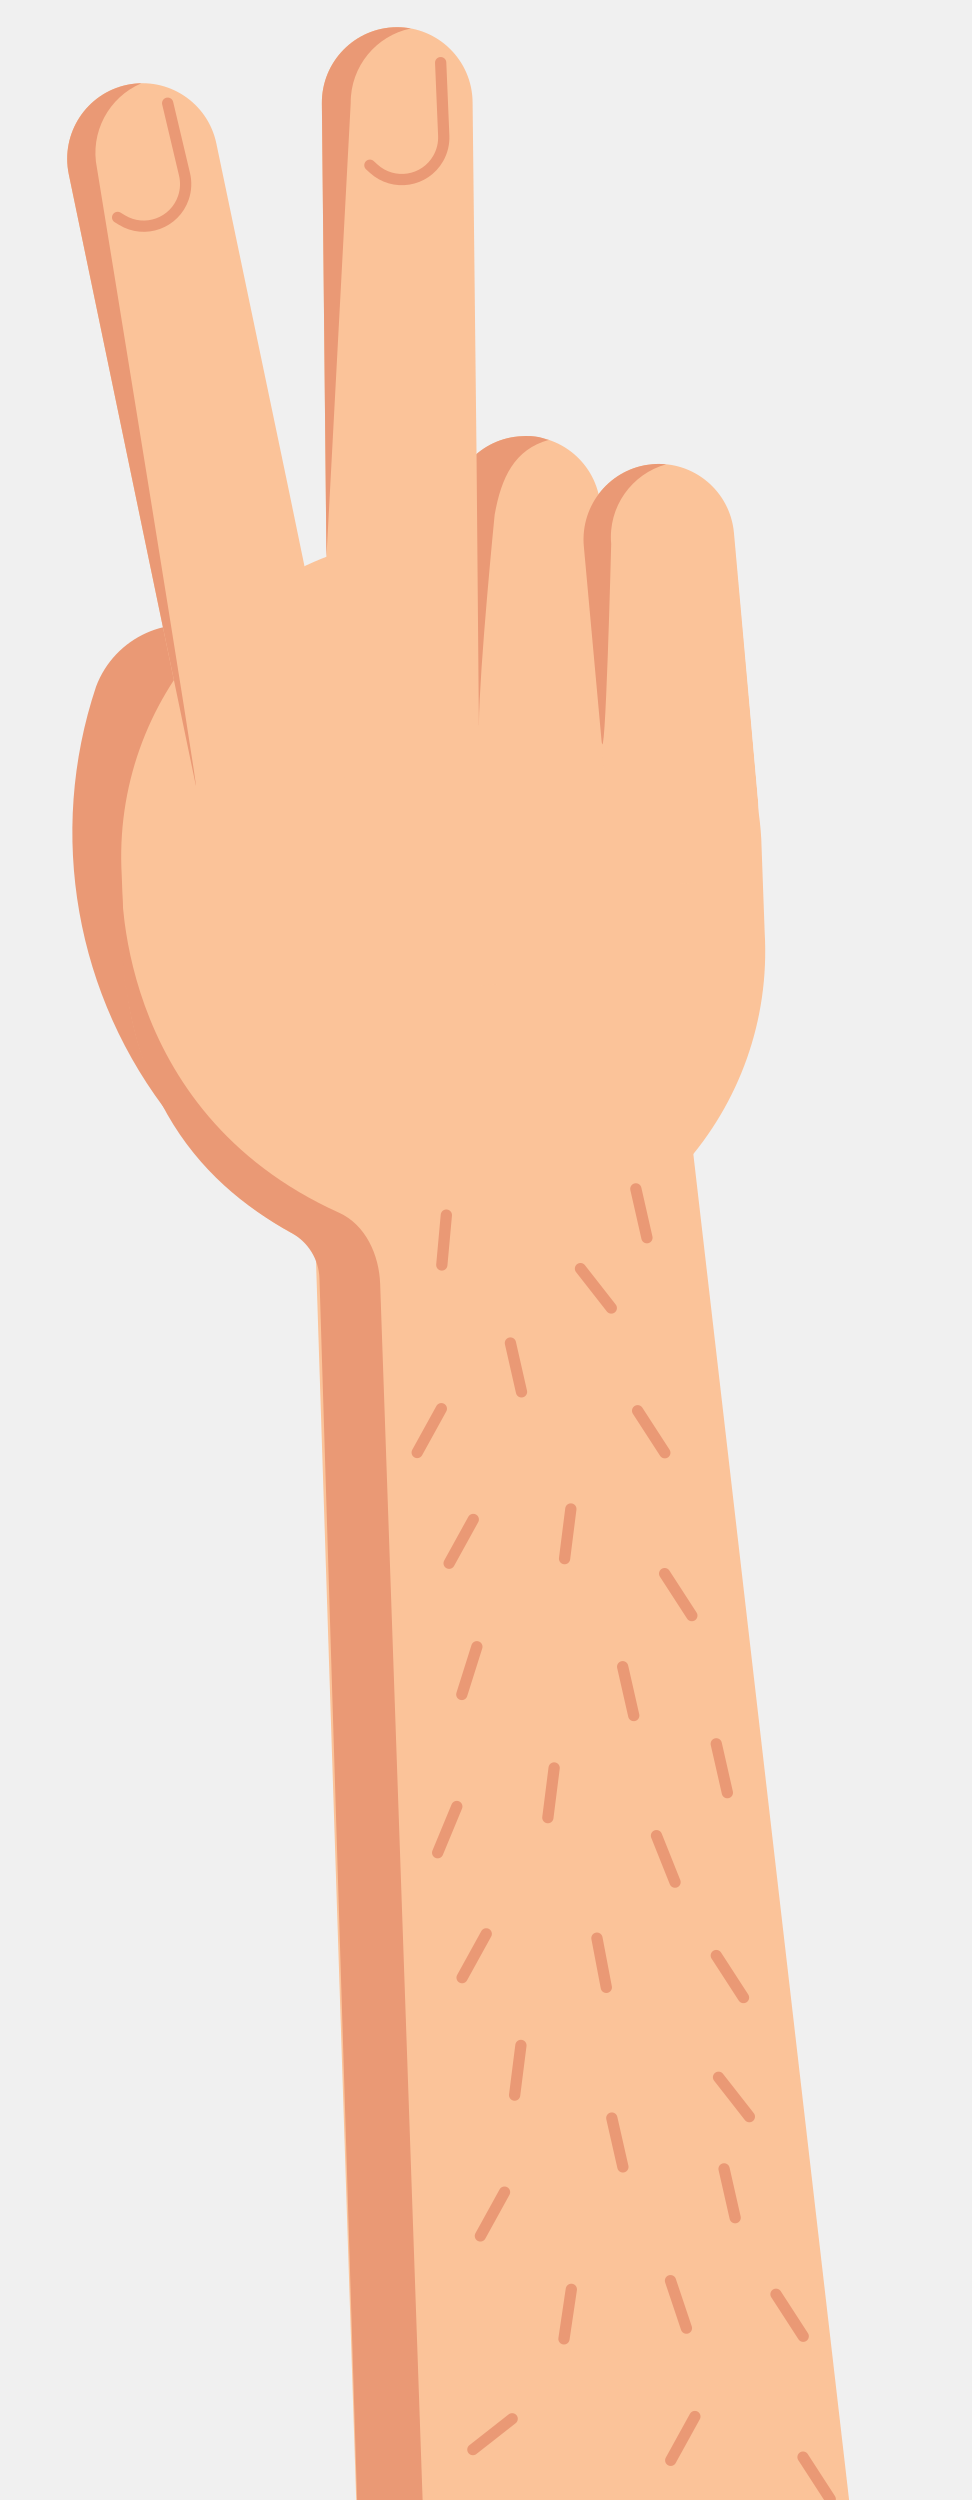
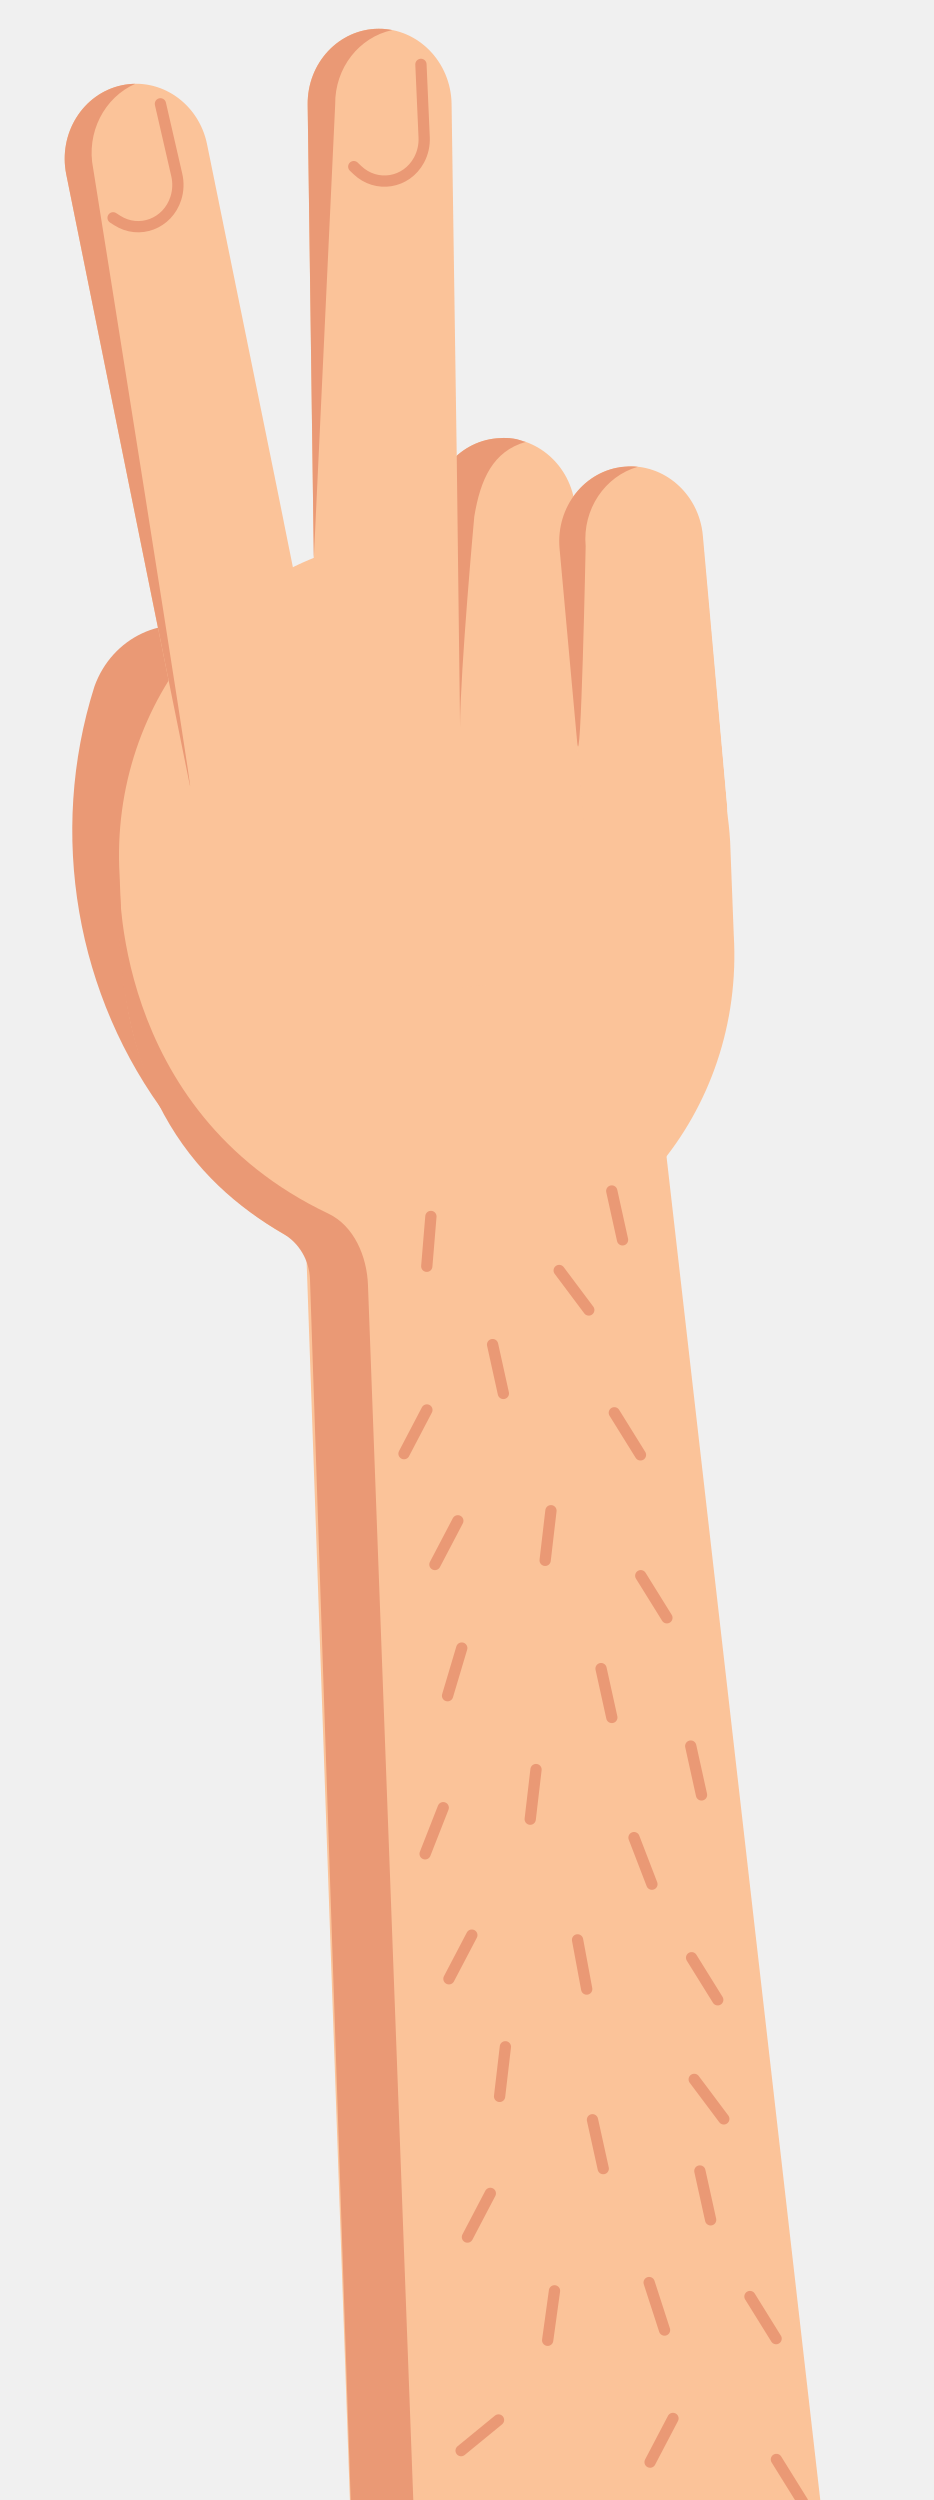
- <svg xmlns="http://www.w3.org/2000/svg" width="155" height="399" viewBox="0 0 155 399" fill="none">
-   <path fill-rule="evenodd" clip-rule="evenodd" d="M27.468 178.478L27.967 179.105C33.727 185.261 43.365 185.566 49.49 179.783C55.617 174.003 55.909 164.326 50.151 158.172L35.475 142.491L43.816 120.415C46.8 112.523 42.843 103.69 34.98 100.69C27.116 97.689 18.324 101.654 15.343 109.548C7.459 133.092 12.026 159.055 27.468 178.478Z" fill="#EA9975" />
-   <path fill-rule="evenodd" clip-rule="evenodd" d="M73.981 202.991C102.165 201.364 123.684 177.104 122.043 148.798L121.497 133.847C119.853 105.541 95.679 83.917 67.492 85.546C39.308 87.172 17.79 111.432 19.43 139.738L19.978 154.686C21.619 182.995 45.798 204.619 73.981 202.991Z" fill="#FBC399" />
-   <mask id="mask0_0_10798" style="mask-type:luminance" maskUnits="userSpaceOnUse" x="31" y="153" width="116" height="357">
-     <path fill-rule="evenodd" clip-rule="evenodd" d="M31.628 161.216L116.123 153.823L146.615 502.355L62.121 509.748L31.628 161.216Z" fill="white" />
+ <svg xmlns="http://www.w3.org/2000/svg" width="149" height="399" viewBox="0 0 149 399" fill="none">
+   <path fill-rule="evenodd" clip-rule="evenodd" d="M26.918 178.526L27.396 179.155C32.921 185.332 42.125 185.674 47.952 179.918C53.779 174.164 54.02 164.492 48.497 158.316L34.421 142.583L42.299 120.547C45.117 112.67 41.303 103.825 33.783 100.794C26.262 97.764 17.883 101.693 15.067 109.572C7.632 133.077 12.095 159.049 26.918 178.526" fill="#EA9975" />
+   <path fill-rule="evenodd" clip-rule="evenodd" d="M71.428 203.214C98.335 201.7 118.787 177.532 117.109 149.229L116.529 134.282C114.847 105.979 91.678 84.267 64.769 85.784C37.863 87.299 17.411 111.465 19.09 139.768L19.672 154.713C21.35 183.019 44.523 204.731 71.428 203.214" fill="#FBC399" />
+   <mask id="mask0_0_10798" style="mask-type:luminance" maskUnits="userSpaceOnUse" x="30" y="154" width="112" height="356">
+     <path fill-rule="evenodd" clip-rule="evenodd" d="M30.822 161.286L111.476 154.23L141.968 502.762L61.314 509.818L30.822 161.286Z" fill="white" />
  </mask>
  <g mask="url(#mask0_0_10798)">
-     <path fill-rule="evenodd" clip-rule="evenodd" d="M50.076 190.301L59.456 479.282C60.928 496.106 91.485 507.179 108.239 505.713C124.994 504.247 145.422 488.714 143.95 471.889L110.748 184.993C109.276 168.166 94.501 155.715 77.747 157.181C60.992 158.647 48.604 173.474 50.076 190.301Z" fill="#FBC399" />
+     <path fill-rule="evenodd" clip-rule="evenodd" d="M48.552 190.434L58.649 479.352C60.121 496.177 89.343 507.366 105.336 505.967C121.329 504.568 140.775 489.121 139.303 472.296L106.466 185.367C104.994 168.54 90.837 156.035 74.844 157.435C58.851 158.834 47.08 173.607 48.552 190.434" fill="#FBC399" />
  </g>
-   <mask id="mask1_0_10798" style="mask-type:luminance" maskUnits="userSpaceOnUse" x="18" y="131" width="123" height="380">
-     <path fill-rule="evenodd" clip-rule="evenodd" d="M18.418 139.827L107.899 131.999L140.349 502.904L50.868 510.732L18.418 139.827Z" fill="white" />
+   <mask id="mask1_0_10798" style="mask-type:luminance" maskUnits="userSpaceOnUse" x="18" y="132" width="118" height="379">
+     <path fill-rule="evenodd" clip-rule="evenodd" d="M18.123 139.853L103.536 132.381L135.986 503.285L50.573 510.758L18.123 139.853Z" fill="white" />
  </mask>
  <g mask="url(#mask1_0_10798)">
-     <path fill-rule="evenodd" clip-rule="evenodd" d="M54.096 193.543C58.347 195.459 60.531 200.295 60.675 204.971L69.901 469.214C71.373 486.038 109.971 496.405 126.725 494.939C131.317 494.537 135.561 493.106 139.301 490.931C134.392 498.682 118.06 504.854 108.24 505.713C91.485 507.179 60.928 496.106 59.456 479.282L50.986 204.042C50.892 200.992 49.179 198.238 46.513 196.772C31.569 188.551 17.631 173.512 19.43 139.739C19.43 139.739 17.684 177.132 54.096 193.543Z" fill="#EA9975" />
+     <path fill-rule="evenodd" clip-rule="evenodd" d="M52.404 193.692C56.471 195.624 58.575 200.467 58.73 205.141L68.584 469.329C70.056 486.154 106.953 496.669 122.946 495.27C127.329 494.886 131.376 493.472 134.939 491.312C130.282 499.042 114.711 505.147 105.337 505.967C89.344 507.366 60.121 496.177 58.649 479.352L49.475 204.174C49.374 201.125 47.727 198.365 45.175 196.889C30.873 188.612 17.505 173.523 19.09 139.769C19.09 139.769 17.569 177.142 52.404 193.692" fill="#EA9975" />
  </g>
-   <path fill-rule="evenodd" clip-rule="evenodd" d="M31.205 125.141C32.567 131.656 38.923 135.842 45.419 134.497C51.923 133.147 56.104 126.757 54.757 120.226L46.011 77.843C46.009 77.834 34.529 22.9 34.528 22.89C33.166 16.373 26.809 12.187 20.314 13.533C13.809 14.883 9.629 21.272 10.977 27.804L31.199 125.11C31.201 125.119 31.203 125.13 31.205 125.141Z" fill="#FBC399" />
-   <path fill-rule="evenodd" clip-rule="evenodd" d="M15.48 26.858C15.48 26.858 32.567 131.656 31.205 125.141C31.203 125.13 31.201 125.119 31.199 125.11L10.977 27.804C9.629 21.272 13.809 14.882 20.314 13.533C21.073 13.376 21.829 13.3 22.576 13.29C17.388 15.482 14.295 21.112 15.48 26.858Z" fill="#EA9975" />
-   <path fill-rule="evenodd" clip-rule="evenodd" d="M71.857 82.728L71.86 82.759L75.714 125.535C76.314 132.18 82.162 137.081 88.778 136.486C95.383 135.89 100.256 130.037 99.676 123.409L99.673 123.375L95.819 80.601C95.22 73.957 89.371 69.053 82.756 69.65C76.15 70.246 71.277 76.097 71.857 82.728Z" fill="#FBC399" />
-   <path fill-rule="evenodd" clip-rule="evenodd" d="M78.948 82.158C78.946 82.169 78.947 82.147 78.948 82.158C78.948 82.158 76.512 106.555 76.43 115.706L74.809 116.47L71.86 82.759L71.857 82.728C71.277 76.097 76.148 70.228 82.756 69.65C86.093 69.358 86.86 70.136 87.593 70.206C82.104 71.724 80.005 76.195 78.948 82.158Z" fill="#EA9975" />
-   <path fill-rule="evenodd" clip-rule="evenodd" d="M52.373 115.929C52.448 122.585 57.873 127.931 64.507 127.88C71.149 127.826 76.488 122.374 76.43 115.705L76.054 72.43C76.054 72.421 75.426 16.301 75.426 16.292C75.352 9.635 69.926 4.288 63.294 4.34C56.65 4.394 51.313 9.845 51.37 16.514L52.373 115.897C52.373 115.906 52.373 115.918 52.373 115.929Z" fill="#FBC399" />
-   <mask id="mask2_0_10798" style="mask-type:luminance" maskUnits="userSpaceOnUse" x="92" y="73" width="31" height="69">
-     <path fill-rule="evenodd" clip-rule="evenodd" d="M92.124 75.135L116.199 73.029L122.047 139.88L97.972 141.987L92.124 75.135Z" fill="white" />
+   <path fill-rule="evenodd" clip-rule="evenodd" d="M30.276 125.223C31.602 131.741 37.688 135.951 43.885 134.631C50.091 133.308 54.058 126.936 52.745 120.402L44.227 77.999C44.225 77.99 33.046 23.029 33.045 23.02C31.718 16.5 25.632 12.29 19.436 13.61C13.229 14.933 9.263 21.305 10.575 27.839L30.269 125.192C30.271 125.2 30.274 125.212 30.276 125.223" fill="#FBC399" />
+   <path fill-rule="evenodd" clip-rule="evenodd" d="M14.872 26.912C14.872 26.912 31.602 131.741 30.276 125.223C30.274 125.212 30.271 125.201 30.269 125.192L10.576 27.839C9.263 21.304 13.229 14.933 19.436 13.61C20.159 13.456 20.881 13.383 21.594 13.376C16.649 15.547 13.717 21.163 14.872 26.912" fill="#EA9975" />
+   <path fill-rule="evenodd" clip-rule="evenodd" d="M68.926 82.984L68.929 83.015L72.778 125.792C73.376 132.437 78.98 137.359 85.295 136.791C91.601 136.221 96.23 130.389 95.65 123.761L95.647 123.727L91.799 80.953C91.2 74.308 85.596 69.383 79.281 69.954C72.976 70.524 68.346 76.353 68.926 82.984" fill="#FBC399" />
+   <path fill-rule="evenodd" clip-rule="evenodd" d="M75.695 82.443C75.693 82.454 75.694 82.431 75.695 82.443C75.695 82.443 73.465 106.822 73.423 115.969L71.878 116.726L68.929 83.016L68.926 82.984C68.346 76.353 72.974 70.506 79.281 69.954C82.466 69.675 83.202 70.456 83.903 70.529C78.667 72.025 76.681 76.486 75.695 82.443" fill="#EA9975" />
+   <path fill-rule="evenodd" clip-rule="evenodd" d="M50.452 116.097C50.55 122.751 55.751 128.117 62.086 128.092C68.428 128.064 73.504 122.635 73.423 115.968L72.894 72.706C72.893 72.697 72.072 16.595 72.072 16.586C71.975 9.93 66.772 4.564 60.44 4.589C54.096 4.617 49.021 10.045 49.102 16.712L50.452 116.066C50.452 116.075 50.452 116.086 50.452 116.097" fill="#FBC399" />
+   <mask id="mask2_0_10798" style="mask-type:luminance" maskUnits="userSpaceOnUse" x="88" y="73" width="30" height="70">
+     <path fill-rule="evenodd" clip-rule="evenodd" d="M88.249 75.474L111.229 73.464L117.078 140.315L94.097 142.326L88.249 75.474Z" fill="white" />
  </mask>
  <g mask="url(#mask2_0_10798)">
-     <path fill-rule="evenodd" clip-rule="evenodd" d="M93.176 87.169L93.179 87.201L97.033 129.975C97.632 136.619 103.481 141.523 110.097 140.926C116.702 140.33 121.575 134.479 120.995 127.848L120.992 127.817L117.138 85.041C116.539 78.396 110.69 73.495 104.074 74.09C97.469 74.686 92.596 80.539 93.176 87.169Z" fill="#FBC399" />
+     <path fill-rule="evenodd" clip-rule="evenodd" d="M89.301 87.508L89.304 87.54L93.153 130.314C93.751 136.959 99.356 141.884 105.67 141.313C111.976 140.743 116.606 134.914 116.025 128.283L116.023 128.251L112.174 85.475C111.575 78.831 105.971 73.908 99.656 74.476C93.351 75.046 88.721 80.878 89.301 87.508" fill="#FBC399" />
  </g>
-   <path fill-rule="evenodd" clip-rule="evenodd" d="M97.543 86.787L97.546 86.819C97.546 86.819 96.586 124.658 95.987 118.013L93.179 87.201L93.176 87.169C92.596 80.539 97.469 74.686 104.074 74.09C104.834 74.021 105.581 74.033 106.314 74.106C100.825 75.624 97.027 80.892 97.543 86.787Z" fill="#EA9975" />
-   <path fill-rule="evenodd" clip-rule="evenodd" d="M55.972 16.466C55.972 16.466 52.101 88.928 52.101 88.919L51.371 16.514C51.313 9.845 56.65 4.394 63.294 4.34C64.068 4.334 64.825 4.408 65.559 4.543C60.046 5.681 55.921 10.599 55.972 16.466Z" fill="#EA9975" />
-   <path d="M26.76 16.469L29.442 27.793C29.742 29.033 29.685 30.332 29.276 31.541C27.9 35.614 23.12 37.356 19.459 35.119L18.775 34.701" stroke="#EA9975" stroke-width="1.8" stroke-linecap="round" />
-   <path d="M70.331 9.999L70.819 21.626C70.879 22.901 70.576 24.166 69.946 25.274C67.823 29.009 62.8 29.806 59.629 26.911L59.036 26.369" stroke="#EA9975" stroke-width="1.8" stroke-linecap="round" />
-   <path d="M92.642 202.473L97.561 208.76" stroke="#EA9975" stroke-width="1.8" stroke-linecap="round" />
-   <path d="M71.237 193.93L70.513 201.889" stroke="#EA9975" stroke-width="1.8" stroke-linecap="round" />
-   <path d="M81.461 214.347L83.231 222.141" stroke="#EA9975" stroke-width="1.8" stroke-linecap="round" />
-   <path d="M101.482 189.746L103.251 197.539" stroke="#EA9975" stroke-width="1.8" stroke-linecap="round" />
-   <path d="M99.376 266.007L101.145 273.802" stroke="#EA9975" stroke-width="1.8" stroke-linecap="round" />
-   <path d="M97.644 338.043L99.413 345.837" stroke="#EA9975" stroke-width="1.8" stroke-linecap="round" />
-   <path d="M104.773 292.971L107.736 300.391" stroke="#EA9975" stroke-width="1.8" stroke-linecap="round" />
-   <path d="M114.315 278.316L116.085 286.11" stroke="#EA9975" stroke-width="1.8" stroke-linecap="round" />
-   <path d="M91.107 240.833L90.105 248.761" stroke="#EA9975" stroke-width="1.8" stroke-linecap="round" />
-   <path d="M88.441 282.168L87.438 290.097" stroke="#EA9975" stroke-width="1.8" stroke-linecap="round" />
-   <path d="M83.138 326.45L82.135 334.378" stroke="#EA9975" stroke-width="1.8" stroke-linecap="round" />
-   <path d="M95.272 309.332L96.766 317.183" stroke="#EA9975" stroke-width="1.8" stroke-linecap="round" />
-   <path d="M70.438 224.828L66.584 231.819" stroke="#EA9975" stroke-width="1.8" stroke-linecap="round" />
-   <path d="M58.934 214.558L55.08 221.548" stroke="#EA9975" stroke-width="1.8" stroke-linecap="round" />
-   <path d="M76.108 262.82L73.704 270.437" stroke="#EA9975" stroke-width="1.8" stroke-linecap="round" />
-   <path d="M72.906 288.318L69.85 295.695" stroke="#EA9975" stroke-width="1.8" stroke-linecap="round" />
-   <path d="M75.534 242.505L71.68 249.495" stroke="#EA9975" stroke-width="1.8" stroke-linecap="round" />
-   <path d="M77.603 308.643L73.749 315.633" stroke="#EA9975" stroke-width="1.8" stroke-linecap="round" />
-   <path d="M61.533 314.863L57.679 321.854" stroke="#EA9975" stroke-width="1.8" stroke-linecap="round" />
-   <path d="M59.654 245.03L53.384 249.949" stroke="#EA9975" stroke-width="1.8" stroke-linecap="round" />
-   <path d="M101.765 225.156L106.106 231.859" stroke="#EA9975" stroke-width="1.8" stroke-linecap="round" />
-   <path d="M106.076 251.15L110.417 257.852" stroke="#EA9975" stroke-width="1.8" stroke-linecap="round" />
-   <path d="M114.32 312.106L118.661 318.809" stroke="#EA9975" stroke-width="1.8" stroke-linecap="round" />
-   <path d="M114.678 331.531L119.597 337.818" stroke="#EA9975" stroke-width="1.8" stroke-linecap="round" />
-   <path d="M115.561 346.151L117.33 353.945" stroke="#EA9975" stroke-width="1.8" stroke-linecap="round" />
-   <path d="M107.01 363.996L109.551 371.572" stroke="#EA9975" stroke-width="1.8" stroke-linecap="round" />
-   <path d="M91.184 365.379L90.01 373.283" stroke="#EA9975" stroke-width="1.8" stroke-linecap="round" />
-   <path d="M80.522 349.864L76.668 356.855" stroke="#EA9975" stroke-width="1.8" stroke-linecap="round" />
-   <path d="M110.903 385.677L107.049 392.667" stroke="#EA9975" stroke-width="1.8" stroke-linecap="round" />
-   <path d="M81.74 386.038L75.47 390.956" stroke="#EA9975" stroke-width="1.8" stroke-linecap="round" />
-   <path d="M123.851 366.164L128.192 372.866" stroke="#EA9975" stroke-width="1.8" stroke-linecap="round" />
-   <path d="M128.162 392.157L132.503 398.86" stroke="#EA9975" stroke-width="1.8" stroke-linecap="round" />
+   <path fill-rule="evenodd" clip-rule="evenodd" d="M93.469 87.144L93.472 87.176C93.472 87.176 92.705 124.998 92.106 118.353L89.304 87.54L89.301 87.508C88.721 80.878 93.351 75.046 99.656 74.476C100.381 74.411 101.095 74.426 101.795 74.501C96.56 75.997 92.954 81.249 93.469 87.144" fill="#EA9975" />
+   <path fill-rule="evenodd" clip-rule="evenodd" d="M53.496 16.682C53.496 16.682 50.086 89.105 50.086 89.096L49.103 16.712C49.022 10.045 54.096 4.617 60.44 4.589C61.179 4.586 61.902 4.663 62.604 4.801C57.344 5.917 53.425 10.817 53.496 16.682" fill="#EA9975" />
+   <path d="M25.602 16.57L28.207 27.901C28.499 29.141 28.449 30.441 28.064 31.647C26.766 35.713 22.209 37.435 18.704 35.185L18.049 34.764" stroke="#EA9975" stroke-width="1.8" stroke-linecap="round" />
+   <path d="M67.181 10.275L67.694 21.9C67.756 23.174 67.472 24.437 66.875 25.543C64.862 29.268 60.069 30.045 57.029 27.138L56.461 26.595" stroke="#EA9975" stroke-width="1.8" stroke-linecap="round" />
+   <path d="M89.246 202.77L93.968 209.075" stroke="#EA9975" stroke-width="1.8" stroke-linecap="round" />
+   <path d="M68.773 194.145L68.113 202.099" stroke="#EA9975" stroke-width="1.8" stroke-linecap="round" />
+   <path d="M78.617 214.596L80.337 222.394" stroke="#EA9975" stroke-width="1.8" stroke-linecap="round" />
+   <path d="M97.637 190.082L99.357 197.88" stroke="#EA9975" stroke-width="1.8" stroke-linecap="round" />
+   <path d="M95.927 266.309L97.647 274.108" stroke="#EA9975" stroke-width="1.8" stroke-linecap="round" />
+   <path d="M94.557 338.313L96.277 346.111" stroke="#EA9975" stroke-width="1.8" stroke-linecap="round" />
+   <path d="M101.187 293.285L104.046 300.714" stroke="#EA9975" stroke-width="1.8" stroke-linecap="round" />
+   <path d="M110.241 278.672L111.961 286.47" stroke="#EA9975" stroke-width="1.8" stroke-linecap="round" />
+   <path d="M87.932 241.11L87.006 249.032" stroke="#EA9975" stroke-width="1.8" stroke-linecap="round" />
+   <path d="M85.549 282.421L84.623 290.343" stroke="#EA9975" stroke-width="1.8" stroke-linecap="round" />
+   <path d="M80.66 326.667L79.734 334.588" stroke="#EA9975" stroke-width="1.8" stroke-linecap="round" />
+   <path d="M92.179 309.602L93.637 317.457" stroke="#EA9975" stroke-width="1.8" stroke-linecap="round" />
+   <path d="M68.132 225.03L64.48 232.003" stroke="#EA9975" stroke-width="1.8" stroke-linecap="round" />
+   <path d="M57.106 214.718L53.453 221.69" stroke="#EA9975" stroke-width="1.8" stroke-linecap="round" />
+   <path d="M73.696 263.031L71.431 270.636" stroke="#EA9975" stroke-width="1.8" stroke-linecap="round" />
+   <path d="M70.739 288.507L67.85 295.87" stroke="#EA9975" stroke-width="1.8" stroke-linecap="round" />
+   <path d="M73.068 242.721L69.415 249.693" stroke="#EA9975" stroke-width="1.8" stroke-linecap="round" />
+   <path d="M75.304 308.844L71.651 315.816" stroke="#EA9975" stroke-width="1.8" stroke-linecap="round" />
+   <path d="M59.984 314.999L56.331 321.972" stroke="#EA9975" stroke-width="1.8" stroke-linecap="round" />
+   <path d="M57.915 245.182L51.947 250.074" stroke="#EA9975" stroke-width="1.8" stroke-linecap="round" />
+   <path d="M98.047 225.481L102.218 232.199" stroke="#EA9975" stroke-width="1.8" stroke-linecap="round" />
+   <path d="M102.266 251.483L106.438 258.2" stroke="#EA9975" stroke-width="1.8" stroke-linecap="round" />
+   <path d="M110.379 312.451L114.551 319.169" stroke="#EA9975" stroke-width="1.8" stroke-linecap="round" />
+   <path d="M110.797 331.87L115.519 338.175" stroke="#EA9975" stroke-width="1.8" stroke-linecap="round" />
+   <path d="M111.698 346.489L113.418 354.287" stroke="#EA9975" stroke-width="1.8" stroke-linecap="round" />
+   <path d="M103.603 364.294L106.059 371.878" stroke="#EA9975" stroke-width="1.8" stroke-linecap="round" />
+   <path d="M88.497 365.614L87.407 373.511" stroke="#EA9975" stroke-width="1.8" stroke-linecap="round" />
+   <path d="M78.254 350.063L74.602 357.036" stroke="#EA9975" stroke-width="1.8" stroke-linecap="round" />
+   <path d="M107.406 385.983L103.753 392.955" stroke="#EA9975" stroke-width="1.8" stroke-linecap="round" />
+   <path d="M79.561 386.228L73.593 391.121" stroke="#EA9975" stroke-width="1.8" stroke-linecap="round" />
+   <path d="M119.693 366.527L123.865 373.245" stroke="#EA9975" stroke-width="1.8" stroke-linecap="round" />
+   <path d="M123.912 392.529L128.084 399.247" stroke="#EA9975" stroke-width="1.8" stroke-linecap="round" />
</svg>
